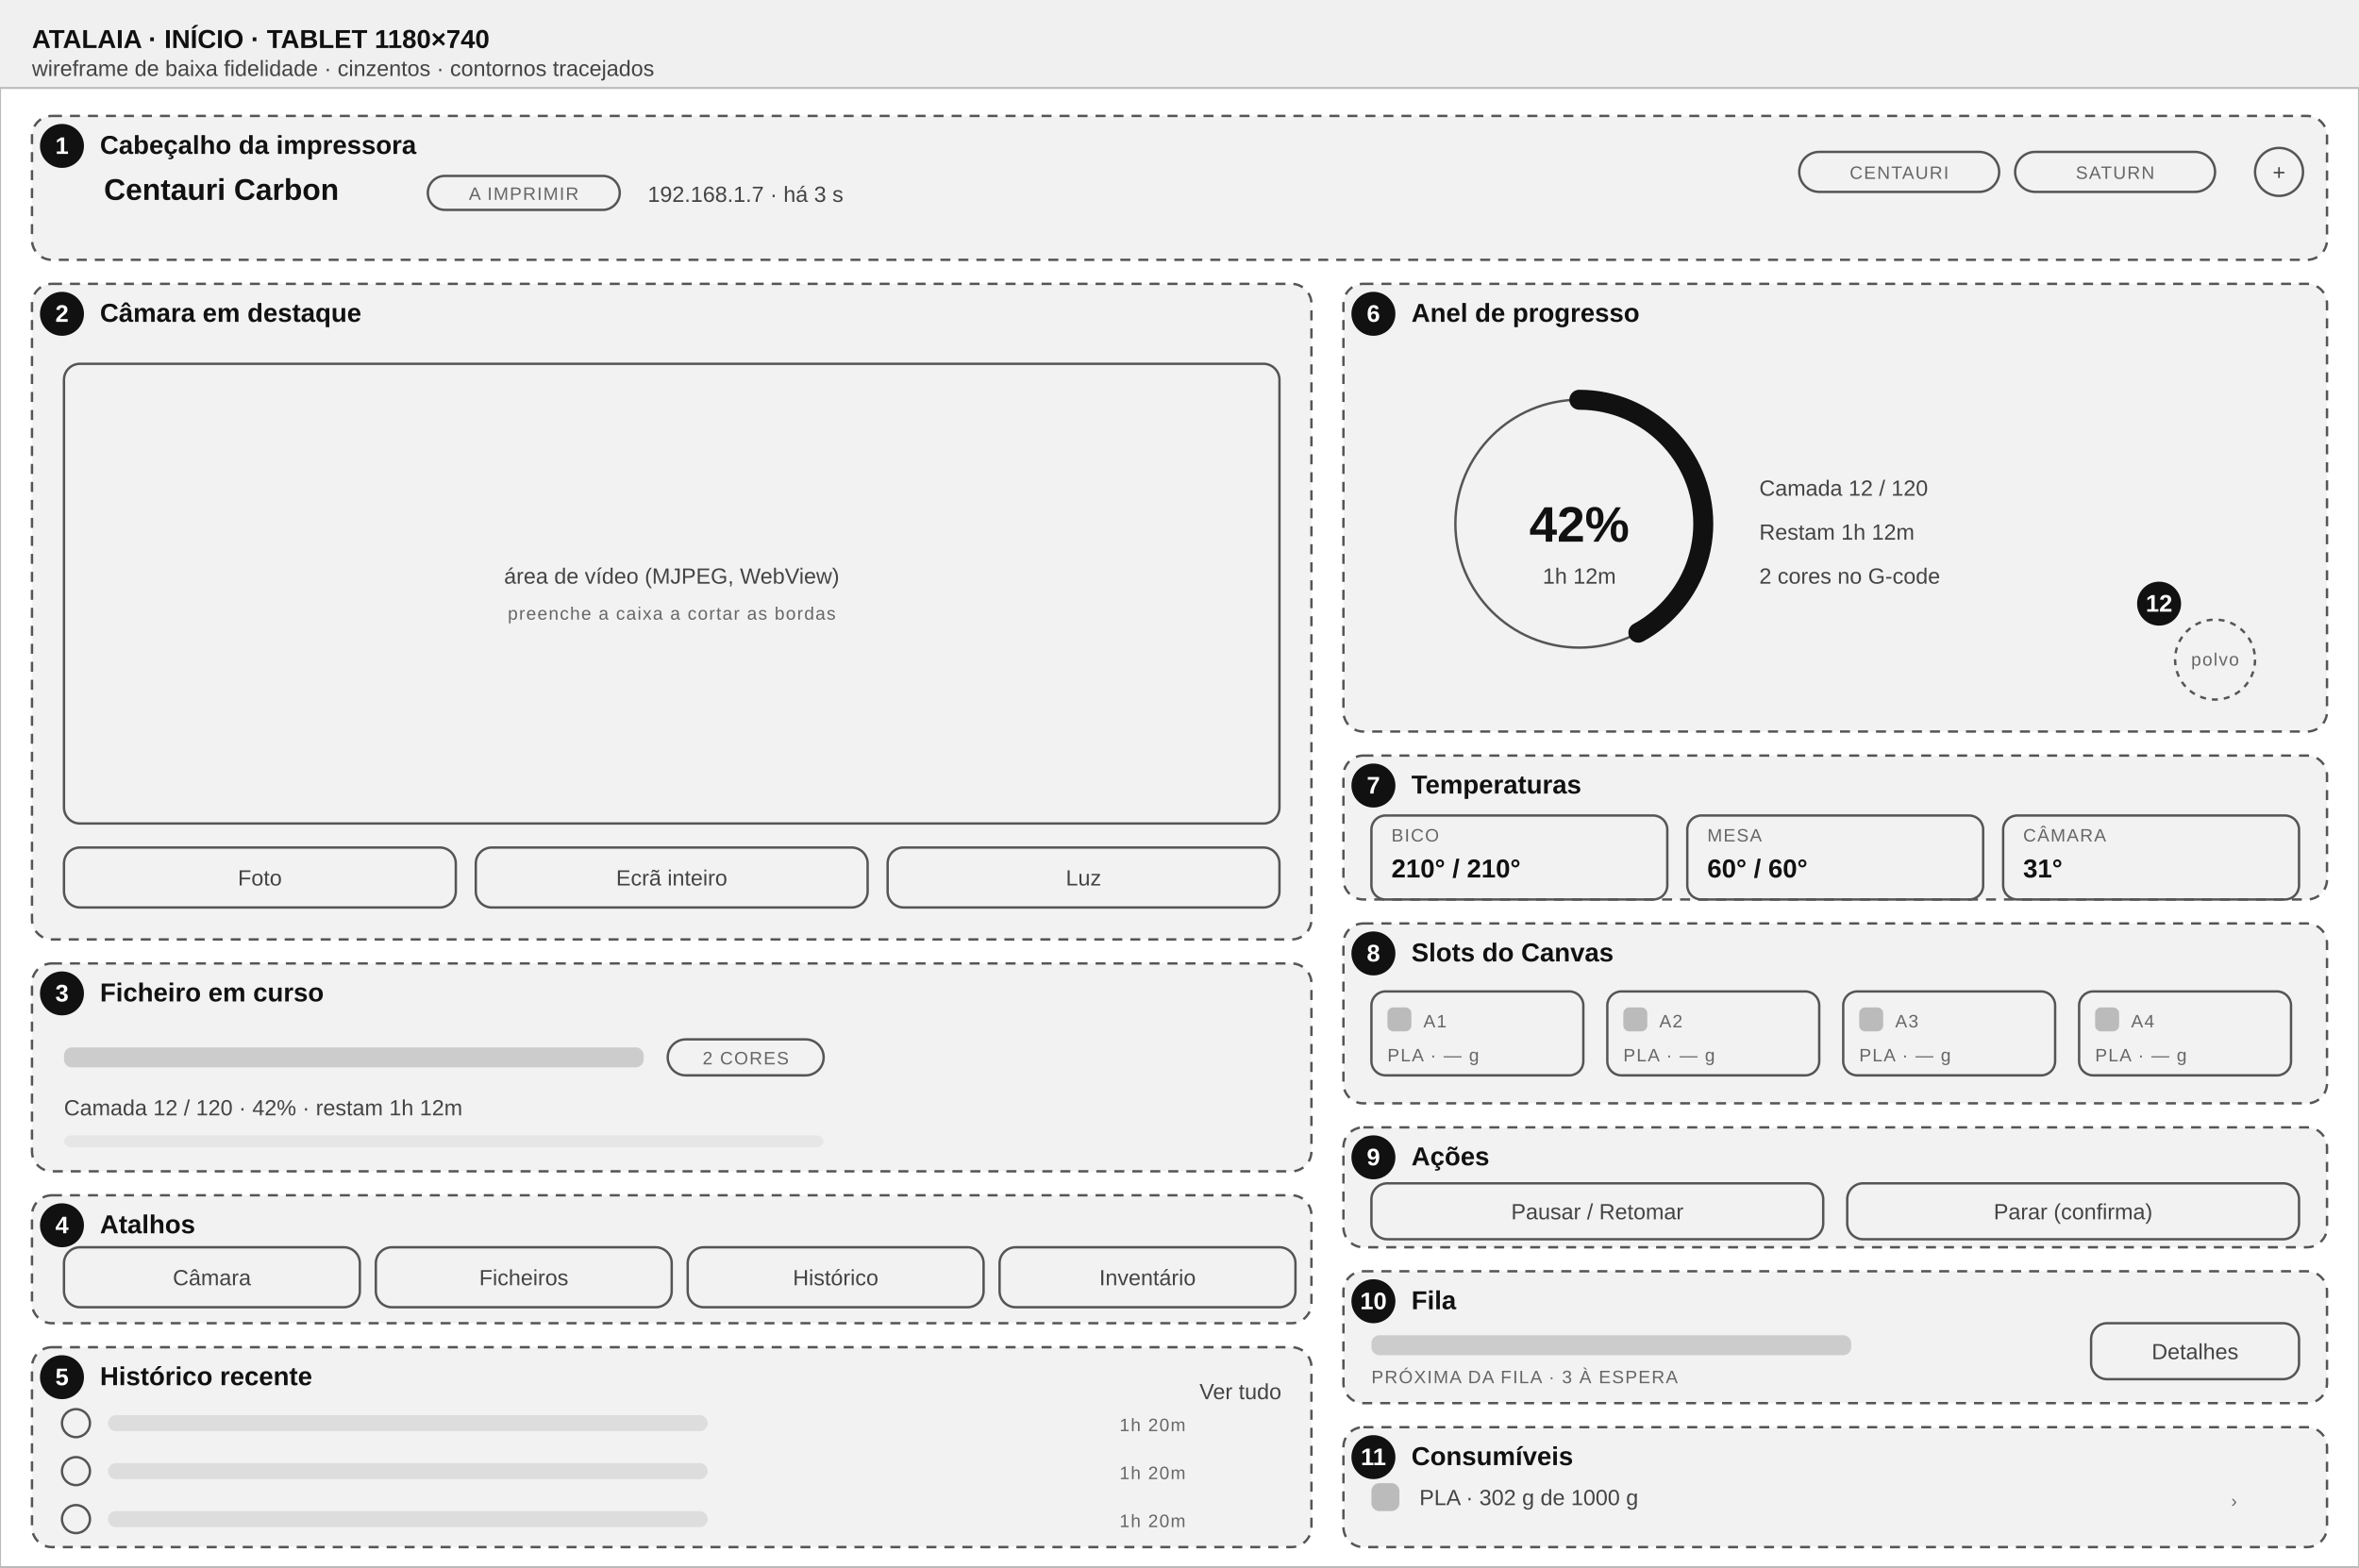
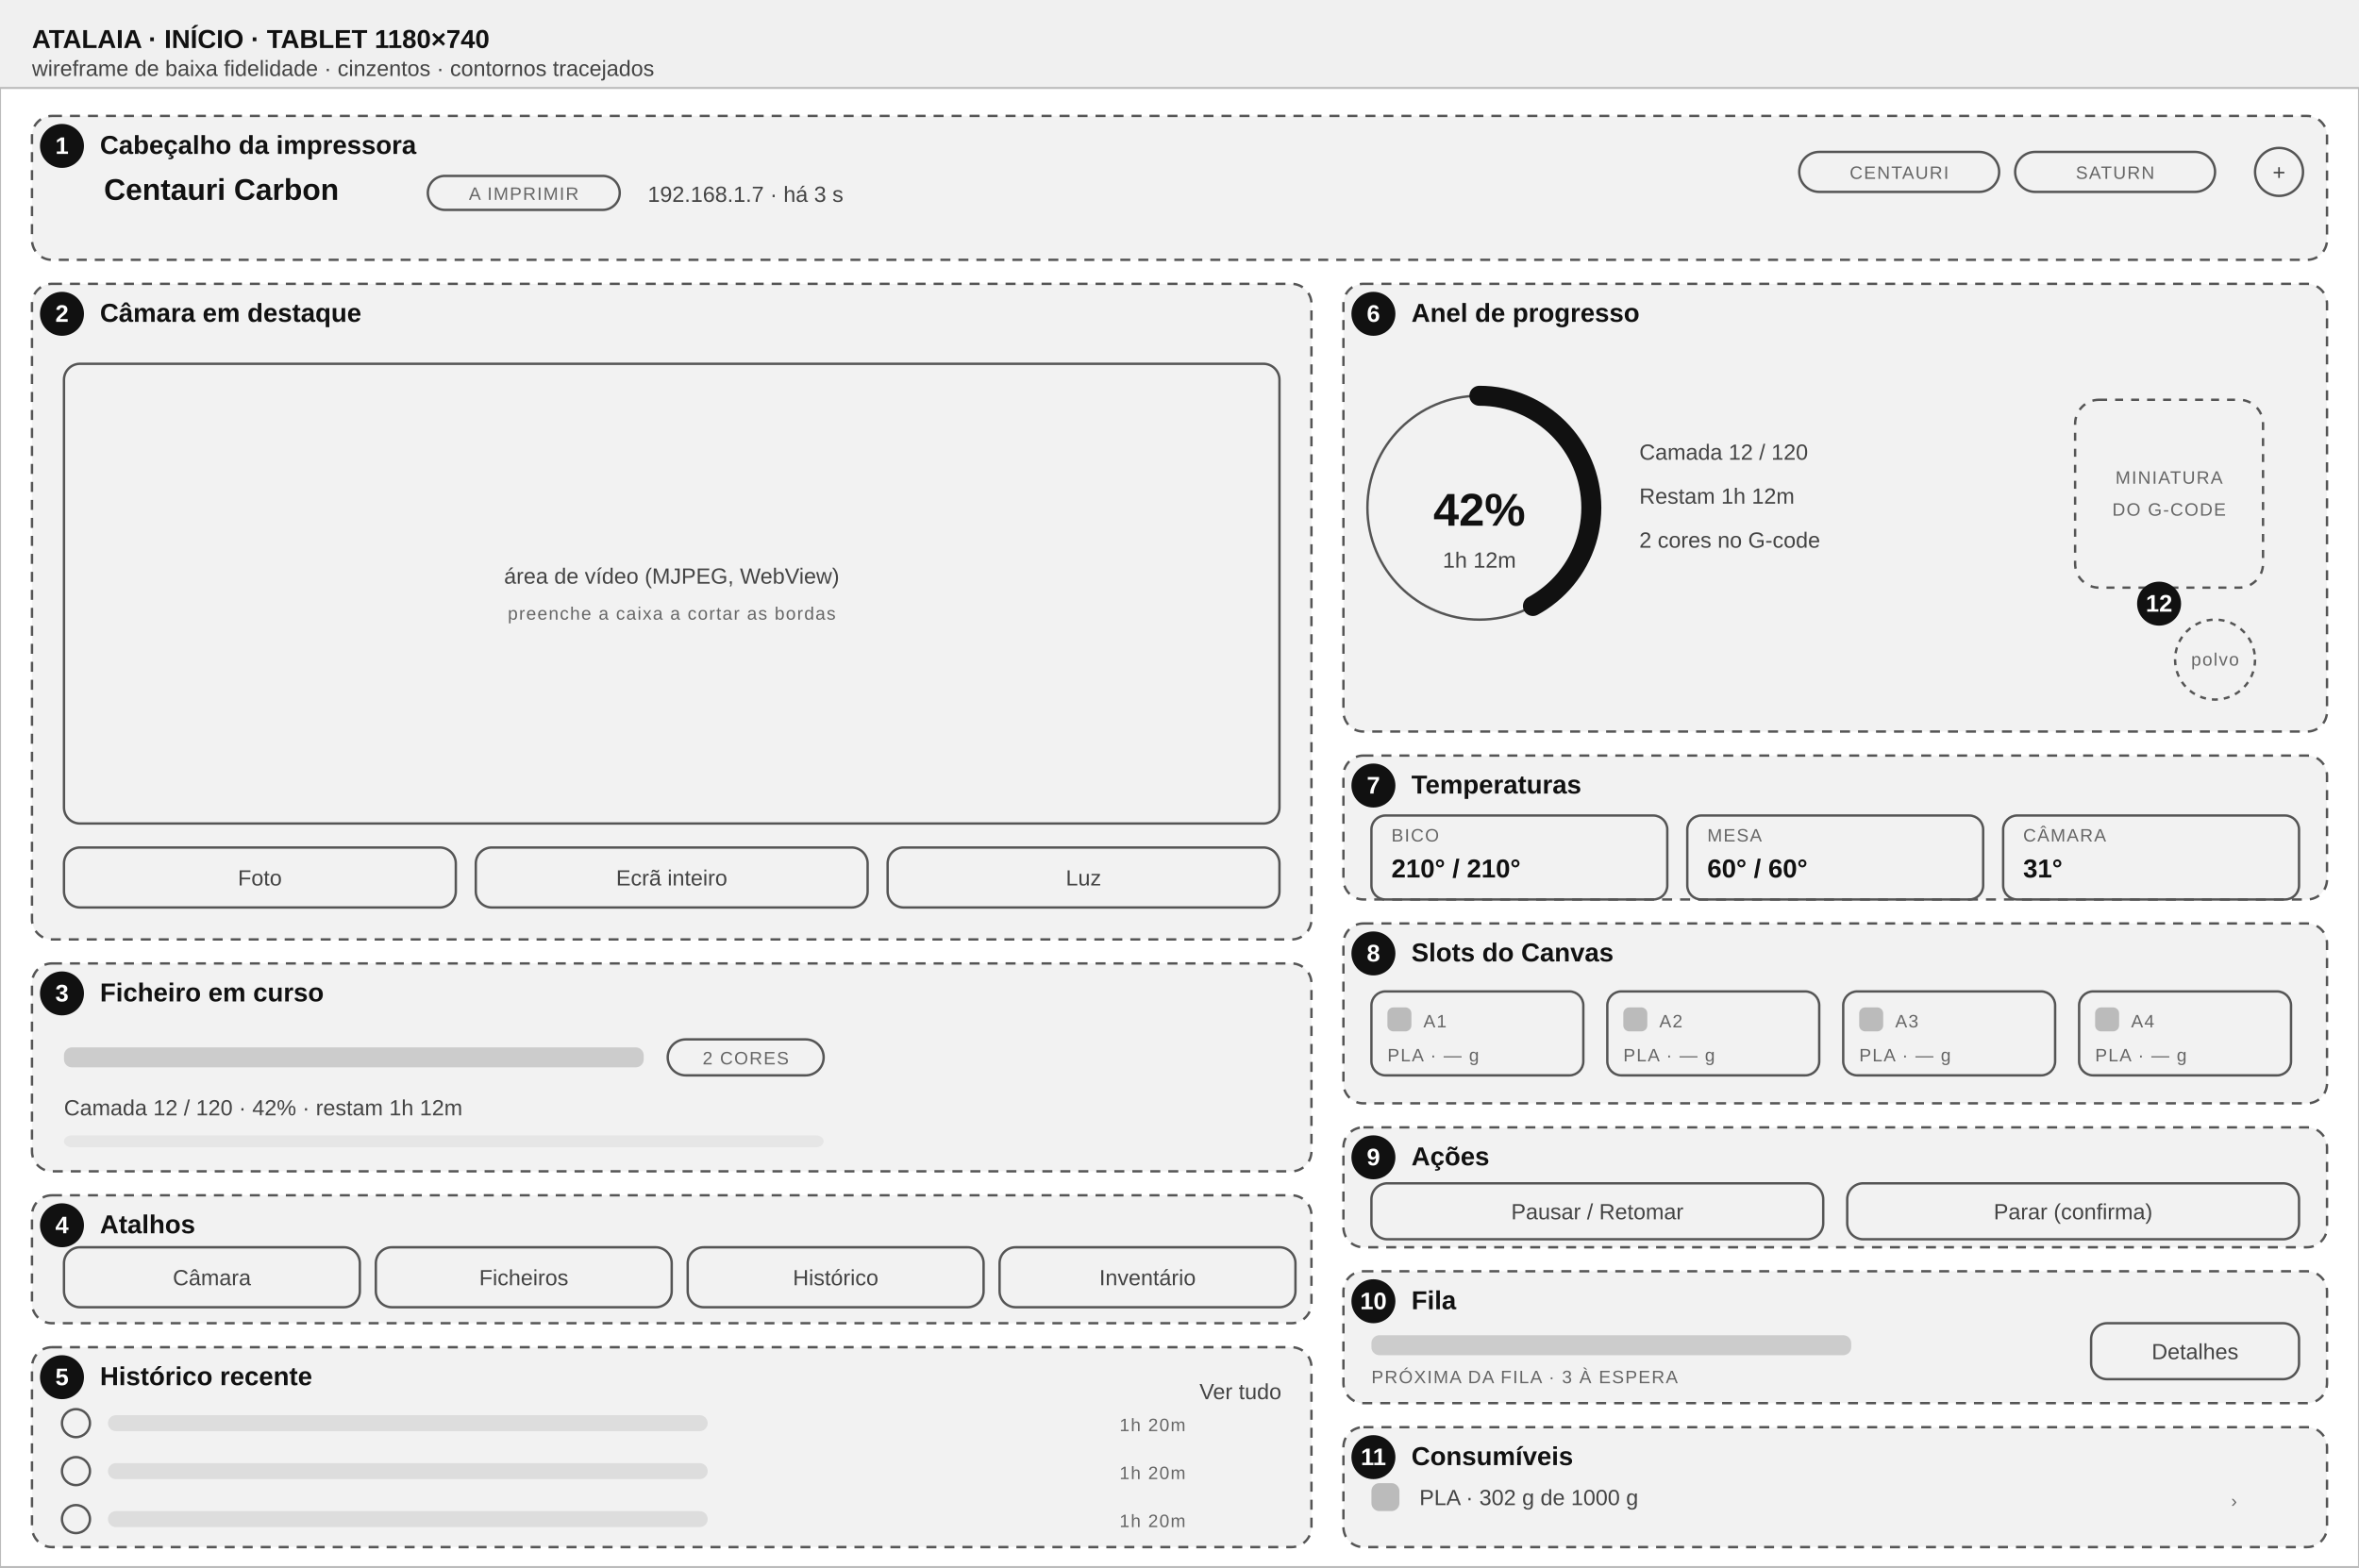
<svg xmlns="http://www.w3.org/2000/svg" width="1180" height="784" viewBox="0 0 1180 784">
  <style>
    text { font-family: "Helvetica Neue", Arial, sans-serif; fill: #111; }
    .t { font-size: 13px; font-weight: 700; }
    .d { font-size: 11px; fill: #444; }
    .s { font-size: 9px; fill: #666; letter-spacing: .6px; }
    .n { font-size: 12px; font-weight: 700; fill: #fff; }
    .b { fill: #f2f2f2; stroke: #555; stroke-width: 1.2; stroke-dasharray: 5 4; }
    .f { fill: none; stroke: #555; stroke-width: 1.2; }
    .ff { fill: #f2f2f2; stroke: #555; stroke-width: 1.2; }
  </style>
  <rect x="0" y="44" width="1180" height="740" fill="#ffffff" stroke="#bbb" />
  <text x="16" y="24" class="t">ATALAIA · INÍCIO · TABLET 1180×740</text>
  <text x="16" y="38" class="d">wireframe de baixa fidelidade · cinzentos · contornos tracejados</text>
  <rect x="16" y="58" width="1148" height="72" rx="10" class="b" />
  <circle cx="31" cy="73" r="11" fill="#111" />
  <text x="31" y="77" text-anchor="middle" class="n">1</text>
  <text x="50" y="77" class="t">Cabeçalho da impressora</text>
  <text x="52" y="100" style="font-size:15px;font-weight:700">Centauri Carbon</text>
  <rect x="214" y="88" width="96" height="17" rx="8.5" class="f" />
  <text x="262.0" y="100.0" text-anchor="middle" class="s">A IMPRIMIR</text>
  <text x="324" y="101" class="d">192.168.1.7 · há 3 s</text>
  <rect x="900" y="76" width="100" height="20" rx="10.0" class="f" />
  <text x="950.0" y="89.5" text-anchor="middle" class="s">CENTAURI</text>
  <rect x="1008" y="76" width="100" height="20" rx="10.0" class="f" />
  <text x="1058.0" y="89.5" text-anchor="middle" class="s">SATURN</text>
  <circle cx="1140" cy="86" r="12" class="f" />
  <text x="1140" y="90" text-anchor="middle" class="d">+</text>
  <rect x="16" y="142" width="640" height="328" rx="10" class="b" />
  <circle cx="31" cy="157" r="11" fill="#111" />
  <text x="31" y="161" text-anchor="middle" class="n">2</text>
  <text x="50" y="161" class="t">Câmara em destaque</text>
  <rect x="32" y="182" width="608" height="230" rx="8" class="f" />
  <text x="336" y="292" text-anchor="middle" class="d">área de vídeo (MJPEG, WebView)</text>
  <text x="336" y="310" text-anchor="middle" class="s">preenche a caixa a cortar as bordas</text>
  <rect x="32" y="424" width="196" height="30" rx="8" class="f" />
  <text x="130.0" y="443.0" text-anchor="middle" class="d">Foto</text>
  <rect x="238" y="424" width="196" height="30" rx="8" class="f" />
  <text x="336.0" y="443.0" text-anchor="middle" class="d">Ecrã inteiro</text>
  <rect x="444" y="424" width="196" height="30" rx="8" class="f" />
  <text x="542.0" y="443.0" text-anchor="middle" class="d">Luz</text>
  <rect x="16" y="482" width="640" height="104" rx="10" class="b" />
  <circle cx="31" cy="497" r="11" fill="#111" />
  <text x="31" y="501" text-anchor="middle" class="n">3</text>
  <text x="50" y="501" class="t">Ficheiro em curso</text>
  <rect x="32" y="524" width="290" height="10" rx="4" fill="#ccc" />
  <rect x="334" y="520" width="78" height="18" rx="9.0" class="f" />
  <text x="373.0" y="532.5" text-anchor="middle" class="s">2 CORES</text>
  <text x="32" y="558" class="d">Camada 12 / 120 · 42% · restam 1h 12m</text>
  <rect x="32" y="568" width="380" height="6" rx="4" fill="#e6e6e6" />
  <rect x="16" y="598" width="640" height="64" rx="10" class="b" />
  <circle cx="31" cy="613" r="11" fill="#111" />
  <text x="31" y="617" text-anchor="middle" class="n">4</text>
  <text x="50" y="617" class="t">Atalhos</text>
  <rect x="32" y="624" width="148" height="30" rx="8" class="f" />
  <text x="106.0" y="643.0" text-anchor="middle" class="d">Câmara</text>
  <rect x="188" y="624" width="148" height="30" rx="8" class="f" />
  <text x="262.0" y="643.0" text-anchor="middle" class="d">Ficheiros</text>
  <rect x="344" y="624" width="148" height="30" rx="8" class="f" />
  <text x="418.0" y="643.0" text-anchor="middle" class="d">Histórico</text>
  <rect x="500" y="624" width="148" height="30" rx="8" class="f" />
  <text x="574.0" y="643.0" text-anchor="middle" class="d">Inventário</text>
  <rect x="16" y="674" width="640" height="100" rx="10" class="b" />
  <circle cx="31" cy="689" r="11" fill="#111" />
  <text x="31" y="693" text-anchor="middle" class="n">5</text>
  <text x="50" y="693" class="t">Histórico recente</text>
  <circle cx="38" cy="712" r="7" class="f" />
  <rect x="54" y="708" width="300" height="8" rx="4" fill="#ddd" />
  <text x="560" y="716" class="s">1h 20m</text>
  <circle cx="38" cy="736" r="7" class="f" />
  <rect x="54" y="732" width="300" height="8" rx="4" fill="#ddd" />
  <text x="560" y="740" class="s">1h 20m</text>
  <circle cx="38" cy="760" r="7" class="f" />
  <rect x="54" y="756" width="300" height="8" rx="4" fill="#ddd" />
  <text x="560" y="764" class="s">1h 20m</text>
  <text x="600" y="700" class="d">Ver tudo</text>
  <rect x="672" y="142" width="492" height="224" rx="10" class="b" />
  <circle cx="687" cy="157" r="11" fill="#111" />
  <text x="687" y="161" text-anchor="middle" class="n">6</text>
  <text x="706" y="161" class="t">Anel de progresso</text>
-   <circle cx="790" cy="262" r="62" class="f" stroke-width="10" />
-   <circle cx="790" cy="262" r="62" fill="none" stroke="#111" stroke-width="10" stroke-dasharray="164 390" stroke-linecap="round" transform="rotate(-90 790 262)" />
-   <text x="790" y="271" text-anchor="middle" style="font-size:25px;font-weight:700">42%</text>
-   <text x="790" y="292" text-anchor="middle" class="d">1h 12m</text>
-   <text x="880" y="248" class="d">Camada 12 / 120</text>
-   <text x="880" y="270" class="d">Restam 1h 12m</text>
-   <text x="880" y="292" class="d">2 cores no G-code</text>
+   <circle cx="740" cy="254" r="56" class="f" stroke-width="10" />
+   <circle cx="740" cy="254" r="56" fill="none" stroke="#111" stroke-width="10" stroke-dasharray="148 352" stroke-linecap="round" transform="rotate(-90 740 254)" />
+   <text x="740" y="263" text-anchor="middle" style="font-size:23px;font-weight:700">42%</text>
+   <text x="740" y="284" text-anchor="middle" class="d">1h 12m</text>
+   <text x="820" y="230" class="d">Camada 12 / 120</text>
+   <text x="820" y="252" class="d">Restam 1h 12m</text>
+   <text x="820" y="274" class="d">2 cores no G-code</text>
+   <rect x="1038" y="200" width="94" height="94" rx="12" class="f" stroke-dasharray="4 4" />
+   <text x="1085" y="242" text-anchor="middle" class="s">MINIATURA</text>
+   <text x="1085" y="258" text-anchor="middle" class="s">DO G-CODE</text>
  <circle cx="1108" cy="330" r="20" class="f" stroke-dasharray="3 3" />
  <text x="1108" y="333" text-anchor="middle" class="s">polvo</text>
  <circle cx="1080" cy="302" r="11" fill="#111" />
  <text x="1080" y="306" text-anchor="middle" class="n">12</text>
  <rect x="672" y="378" width="492" height="72" rx="10" class="b" />
  <circle cx="687" cy="393" r="11" fill="#111" />
  <text x="687" y="397" text-anchor="middle" class="n">7</text>
  <text x="706" y="397" class="t">Temperaturas</text>
  <rect x="686.0" y="408" width="148.0" height="42" rx="7" class="f" />
  <text x="696.0" y="421" class="s">BICO</text>
  <text x="696.0" y="439" style="font-size:13px;font-weight:700">210° / 210°</text>
  <rect x="844.0" y="408" width="148.0" height="42" rx="7" class="f" />
  <text x="854.0" y="421" class="s">MESA</text>
  <text x="854.0" y="439" style="font-size:13px;font-weight:700">60° / 60°</text>
  <rect x="1002.0" y="408" width="148.0" height="42" rx="7" class="f" />
  <text x="1012.0" y="421" class="s">CÂMARA</text>
  <text x="1012.0" y="439" style="font-size:13px;font-weight:700">31°</text>
  <rect x="672" y="462" width="492" height="90" rx="10" class="b" />
  <circle cx="687" cy="477" r="11" fill="#111" />
  <text x="687" y="481" text-anchor="middle" class="n">8</text>
  <text x="706" y="481" class="t">Slots do Canvas</text>
  <rect x="686" y="496" width="106" height="42" rx="7" class="f" />
  <rect x="694" y="504" width="12" height="12" rx="3" fill="#bbb" />
  <text x="712" y="514" class="s">A1</text>
  <text x="694" y="531" class="s">PLA · — g</text>
  <rect x="804" y="496" width="106" height="42" rx="7" class="f" />
  <rect x="812" y="504" width="12" height="12" rx="3" fill="#bbb" />
  <text x="830" y="514" class="s">A2</text>
  <text x="812" y="531" class="s">PLA · — g</text>
  <rect x="922" y="496" width="106" height="42" rx="7" class="f" />
  <rect x="930" y="504" width="12" height="12" rx="3" fill="#bbb" />
  <text x="948" y="514" class="s">A3</text>
  <text x="930" y="531" class="s">PLA · — g</text>
  <rect x="1040" y="496" width="106" height="42" rx="7" class="f" />
  <rect x="1048" y="504" width="12" height="12" rx="3" fill="#bbb" />
  <text x="1066" y="514" class="s">A4</text>
  <text x="1048" y="531" class="s">PLA · — g</text>
  <rect x="672" y="564" width="492" height="60" rx="10" class="b" />
  <circle cx="687" cy="579" r="11" fill="#111" />
  <text x="687" y="583" text-anchor="middle" class="n">9</text>
  <text x="706" y="583" class="t">Ações</text>
  <rect x="686" y="592" width="226.0" height="28" rx="8" class="f" />
  <text x="799.0" y="610.0" text-anchor="middle" class="d">Pausar / Retomar</text>
  <rect x="924.0" y="592" width="226.0" height="28" rx="8" class="f" />
  <text x="1037.0" y="610.0" text-anchor="middle" class="d">Parar (confirma)</text>
  <rect x="672" y="636" width="492" height="66" rx="10" class="b" />
  <circle cx="687" cy="651" r="11" fill="#111" />
  <text x="687" y="655" text-anchor="middle" class="n">10</text>
  <text x="706" y="655" class="t">Fila</text>
  <rect x="686" y="668" width="240" height="10" rx="4" fill="#ccc" />
  <text x="686" y="692" class="s">PRÓXIMA DA FILA · 3 À ESPERA</text>
  <rect x="1046" y="662" width="104" height="28" rx="8" class="f" />
  <text x="1098.0" y="680.0" text-anchor="middle" class="d">Detalhes</text>
  <rect x="672" y="714" width="492" height="60" rx="10" class="b" />
  <circle cx="687" cy="729" r="11" fill="#111" />
  <text x="687" y="733" text-anchor="middle" class="n">11</text>
  <text x="706" y="733" class="t">Consumíveis</text>
  <rect x="686" y="742" width="14" height="14" rx="4" fill="#bbb" />
  <text x="710" y="753" class="d">PLA · 302 g de 1000 g</text>
  <text x="1116" y="754" class="s">›</text>
</svg>
